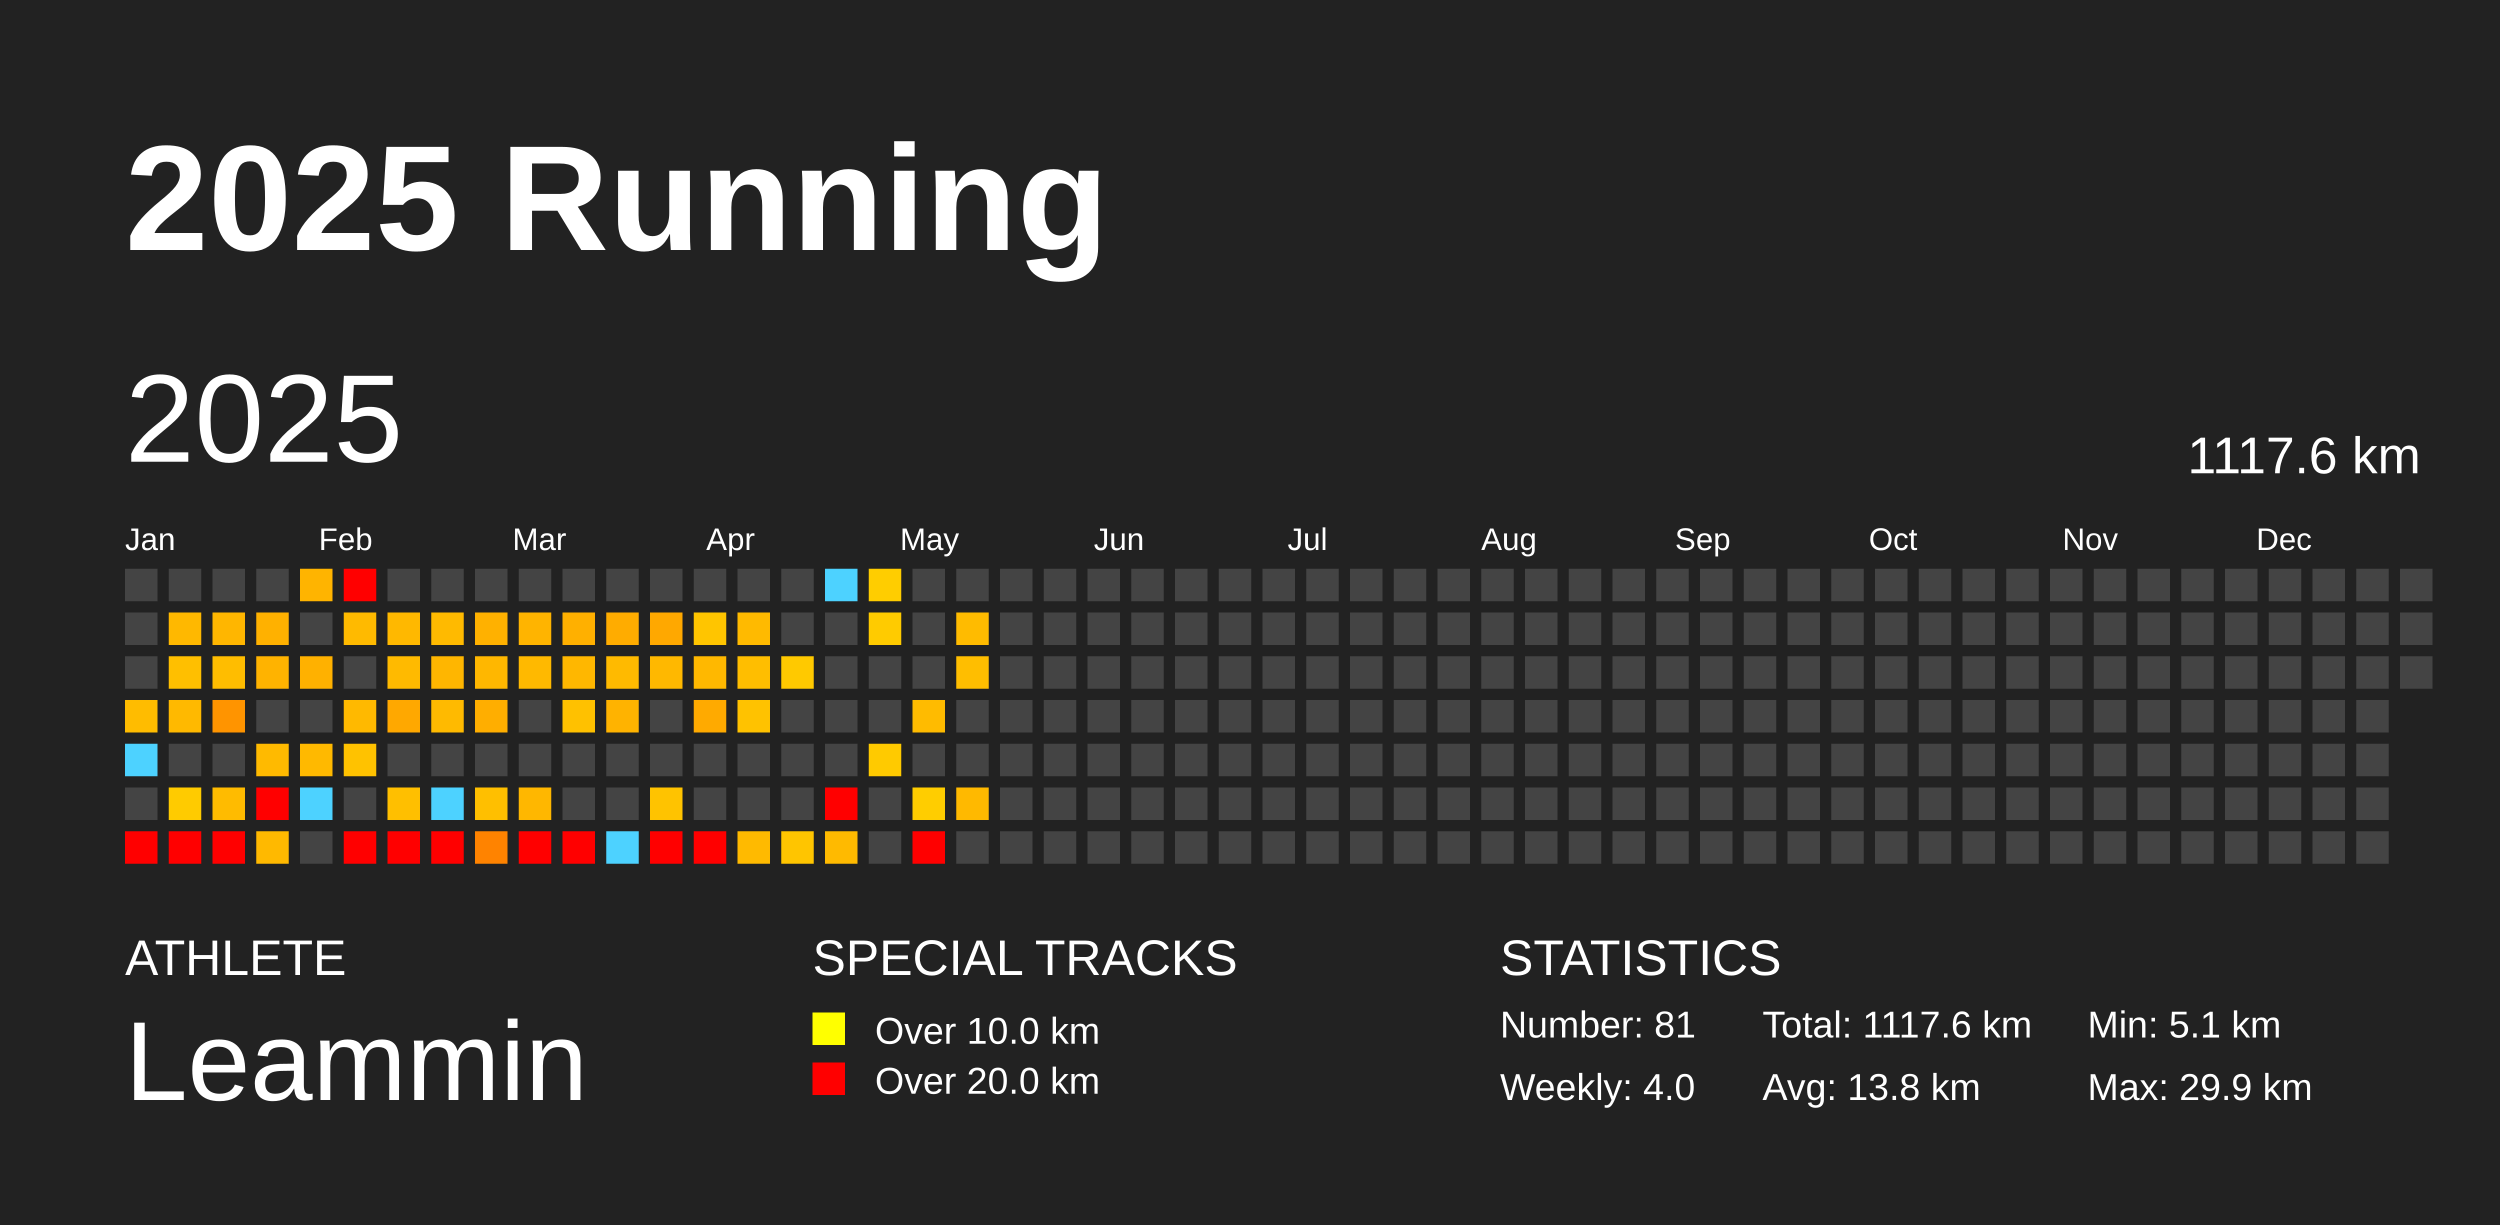
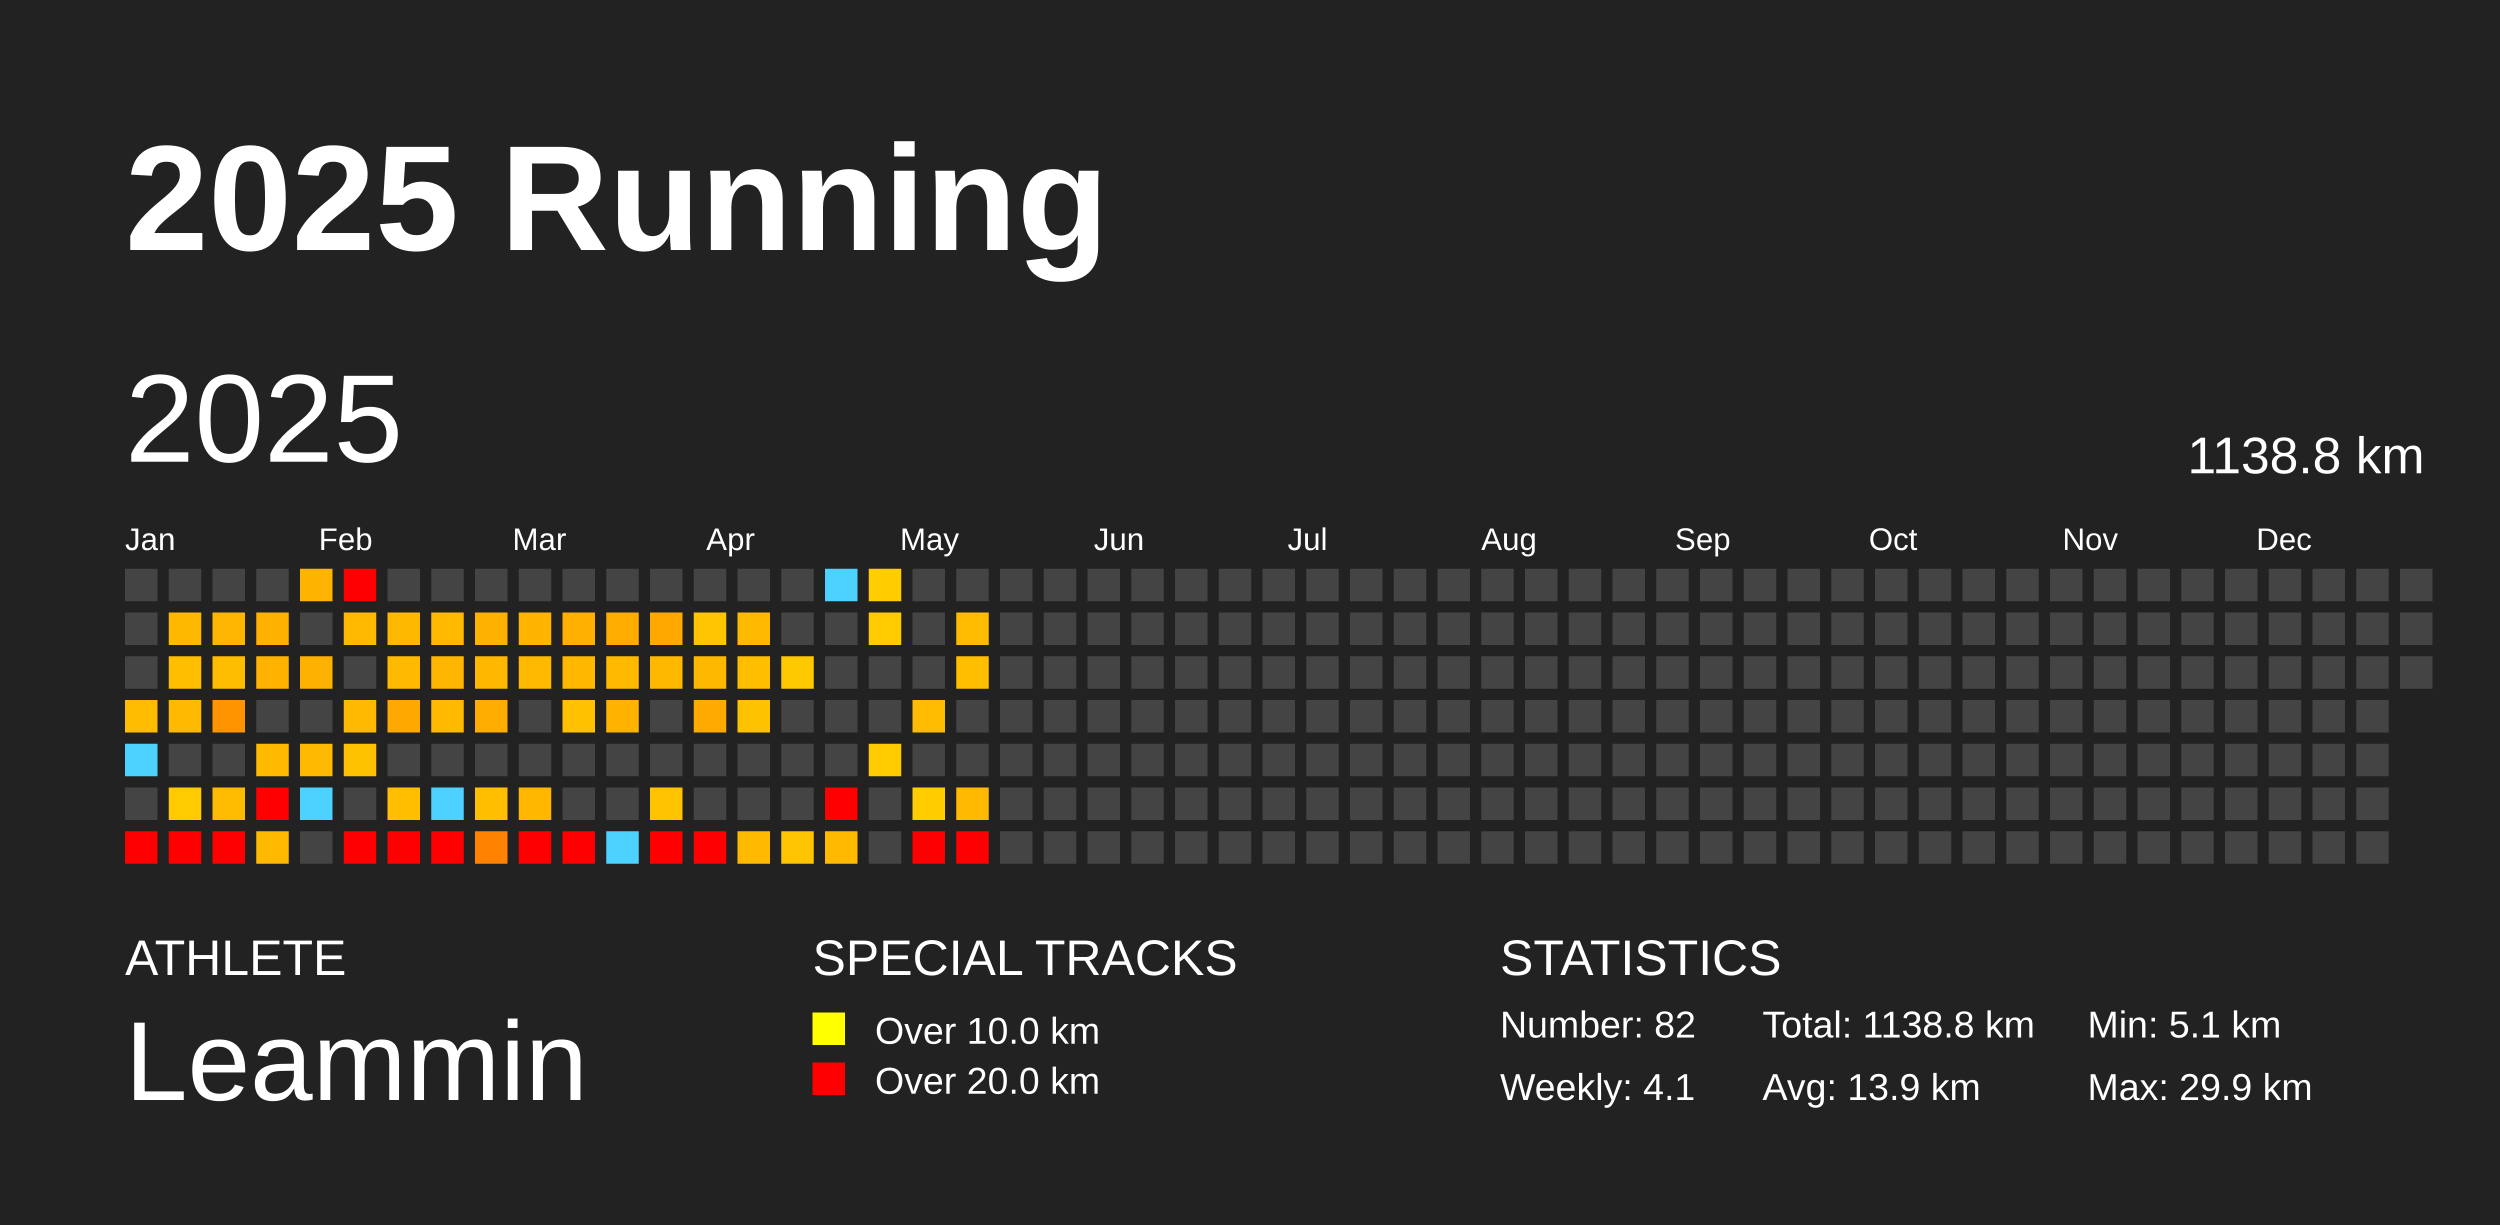
<svg xmlns="http://www.w3.org/2000/svg" baseProfile="full" height="98mm" version="1.1" viewBox="0,0,200,98" width="200mm">
  <defs />
  <rect fill="#222222" height="98" width="200" x="0" y="0" />
  <text fill="#FFFFFF" style="font-size:12px; font-family:Arial; font-weight:bold;" x="10" y="20">2025 Running</text>
  <text fill="#FFFFFF" style="font-size:4px; font-family:Arial" x="10" y="78">ATHLETE</text>
  <text fill="#FFFFFF" style="font-size:9px; font-family:Arial" x="10" y="88">Leammin</text>
  <text fill="#FFFFFF" style="font-size:4px; font-family:Arial" x="65" y="78">SPECIAL TRACKS</text>
  <rect fill="yellow" height="2.6" width="2.6" x="65" y="81" />
  <text fill="#FFFFFF" style="font-size:3px; font-family:Arial" x="70" y="83.5">Over 10.0 km</text>
  <rect fill="red" height="2.6" width="2.6" x="65" y="85" />
  <text fill="#FFFFFF" style="font-size:3px; font-family:Arial" x="70" y="87.5">Over 20.0 km</text>
  <text fill="#FFFFFF" style="font-size:4px; font-family:Arial" x="120" y="78">STATISTICS</text>
-   <text fill="#FFFFFF" style="font-size:3px; font-family:Arial" x="120" y="83">Number: 81</text>
-   <text fill="#FFFFFF" style="font-size:3px; font-family:Arial" x="120" y="88">Weekly: 4.0</text>
-   <text fill="#FFFFFF" style="font-size:3px; font-family:Arial" x="141" y="83">Total: 1117.6 km</text>
-   <text fill="#FFFFFF" style="font-size:3px; font-family:Arial" x="141" y="88">Avg: 13.8 km</text>
+   <text fill="#FFFFFF" style="font-size:3px; font-family:Arial" x="120" y="83">Number: 82</text>
+   <text fill="#FFFFFF" style="font-size:3px; font-family:Arial" x="120" y="88">Weekly: 4.1</text>
+   <text fill="#FFFFFF" style="font-size:3px; font-family:Arial" x="141" y="83">Total: 1138.8 km</text>
+   <text fill="#FFFFFF" style="font-size:3px; font-family:Arial" x="141" y="88">Avg: 13.9 km</text>
  <text fill="#FFFFFF" style="font-size:3px; font-family:Arial" x="167" y="83">Min: 5.1 km</text>
  <text fill="#FFFFFF" style="font-size:3px; font-family:Arial" x="167" y="88">Max: 29.9 km</text>
  <text dominant-baseline="hanging" fill="#FFFFFF" style="font-size:10.0px; font-family:Arial;" x="10" y="30">2025</text>
-   <text dominant-baseline="hanging" fill="#FFFFFF" style="font-size:4.125px; font-family:Arial;" x="175" y="35">1117.6 km</text>
+   <text dominant-baseline="hanging" fill="#FFFFFF" style="font-size:4.125px; font-family:Arial;" x="175" y="35">1138.8 km</text>
  <text fill="#FFFFFF" style="font-size:2.5px; font-family:Arial" x="10.0" y="44">Jan</text>
  <text fill="#FFFFFF" style="font-size:2.5px; font-family:Arial" x="25.5" y="44">Feb</text>
  <text fill="#FFFFFF" style="font-size:2.5px; font-family:Arial" x="41.0" y="44">Mar</text>
  <text fill="#FFFFFF" style="font-size:2.5px; font-family:Arial" x="56.5" y="44">Apr</text>
  <text fill="#FFFFFF" style="font-size:2.5px; font-family:Arial" x="72.0" y="44">May</text>
  <text fill="#FFFFFF" style="font-size:2.5px; font-family:Arial" x="87.5" y="44">Jun</text>
  <text fill="#FFFFFF" style="font-size:2.5px; font-family:Arial" x="103.0" y="44">Jul</text>
  <text fill="#FFFFFF" style="font-size:2.5px; font-family:Arial" x="118.5" y="44">Aug</text>
  <text fill="#FFFFFF" style="font-size:2.5px; font-family:Arial" x="134.0" y="44">Sep</text>
  <text fill="#FFFFFF" style="font-size:2.5px; font-family:Arial" x="149.5" y="44">Oct</text>
  <text fill="#FFFFFF" style="font-size:2.5px; font-family:Arial" x="165.0" y="44">Nov</text>
  <text fill="#FFFFFF" style="font-size:2.5px; font-family:Arial" x="180.5" y="44">Dec</text>
  <rect fill="#444444" height="2.6" width="2.6" x="10.0" y="45.5" />
  <rect fill="#444444" height="2.6" width="2.6" x="10.0" y="49.0" />
  <rect fill="#444444" height="2.6" width="2.6" x="10.0" y="52.5" />
  <rect fill="#ffbc00" height="2.6" width="2.6" x="10.0" y="56.0" />
  <rect fill="#4dd2ff" height="2.6" width="2.6" x="10.0" y="59.5" />
  <rect fill="#444444" height="2.6" width="2.6" x="10.0" y="63.0" />
  <rect fill="red" height="2.6" width="2.6" x="10.0" y="66.5" />
  <rect fill="#444444" height="2.6" width="2.6" x="13.5" y="45.5" />
  <rect fill="#ffb800" height="2.6" width="2.6" x="13.5" y="49.0" />
  <rect fill="#ffbf00" height="2.6" width="2.6" x="13.5" y="52.5" />
  <rect fill="#ffb900" height="2.6" width="2.6" x="13.5" y="56.0" />
  <rect fill="#444444" height="2.6" width="2.6" x="13.5" y="59.5" />
  <rect fill="#ffcb00" height="2.6" width="2.6" x="13.5" y="63.0" />
  <rect fill="red" height="2.6" width="2.6" x="13.5" y="66.5" />
  <rect fill="#444444" height="2.6" width="2.6" x="17.0" y="45.5" />
  <rect fill="#ffb600" height="2.6" width="2.6" x="17.0" y="49.0" />
  <rect fill="#ffbd00" height="2.6" width="2.6" x="17.0" y="52.5" />
  <rect fill="#ff9400" height="2.6" width="2.6" x="17.0" y="56.0" />
  <rect fill="#444444" height="2.6" width="2.6" x="17.0" y="59.5" />
  <rect fill="#ffbb00" height="2.6" width="2.6" x="17.0" y="63.0" />
  <rect fill="red" height="2.6" width="2.6" x="17.0" y="66.5" />
  <rect fill="#444444" height="2.6" width="2.6" x="20.5" y="45.5" />
  <rect fill="#ffb100" height="2.6" width="2.6" x="20.5" y="49.0" />
  <rect fill="#ffb300" height="2.6" width="2.6" x="20.5" y="52.5" />
  <rect fill="#444444" height="2.6" width="2.6" x="20.5" y="56.0" />
  <rect fill="#ffba00" height="2.6" width="2.6" x="20.5" y="59.5" />
  <rect fill="red" height="2.6" width="2.6" x="20.5" y="63.0" />
  <rect fill="#ffb900" height="2.6" width="2.6" x="20.5" y="66.5" />
  <rect fill="#ffb400" height="2.6" width="2.6" x="24.0" y="45.5" />
  <rect fill="#444444" height="2.6" width="2.6" x="24.0" y="49.0" />
  <rect fill="#ffb100" height="2.6" width="2.6" x="24.0" y="52.5" />
  <rect fill="#444444" height="2.6" width="2.6" x="24.0" y="56.0" />
  <rect fill="#ffb900" height="2.6" width="2.6" x="24.0" y="59.5" />
  <rect fill="#4dd2ff" height="2.6" width="2.6" x="24.0" y="63.0" />
  <rect fill="#444444" height="2.6" width="2.6" x="24.0" y="66.5" />
  <rect fill="red" height="2.6" width="2.6" x="27.5" y="45.5" />
  <rect fill="#ffba00" height="2.6" width="2.6" x="27.5" y="49.0" />
  <rect fill="#444444" height="2.6" width="2.6" x="27.5" y="52.5" />
  <rect fill="#ffb900" height="2.6" width="2.6" x="27.5" y="56.0" />
  <rect fill="#ffc200" height="2.6" width="2.6" x="27.5" y="59.5" />
  <rect fill="#444444" height="2.6" width="2.6" x="27.5" y="63.0" />
  <rect fill="red" height="2.6" width="2.6" x="27.5" y="66.5" />
  <rect fill="#444444" height="2.6" width="2.6" x="31.0" y="45.5" />
  <rect fill="#ffb800" height="2.6" width="2.6" x="31.0" y="49.0" />
  <rect fill="#ffba00" height="2.6" width="2.6" x="31.0" y="52.5" />
  <rect fill="#ffa800" height="2.6" width="2.6" x="31.0" y="56.0" />
  <rect fill="#444444" height="2.6" width="2.6" x="31.0" y="59.5" />
  <rect fill="#ffbf00" height="2.6" width="2.6" x="31.0" y="63.0" />
  <rect fill="red" height="2.6" width="2.6" x="31.0" y="66.5" />
  <rect fill="#444444" height="2.6" width="2.6" x="34.5" y="45.5" />
  <rect fill="#ffba00" height="2.6" width="2.6" x="34.5" y="49.0" />
  <rect fill="#ffb600" height="2.6" width="2.6" x="34.5" y="52.5" />
  <rect fill="#ffba00" height="2.6" width="2.6" x="34.5" y="56.0" />
  <rect fill="#444444" height="2.6" width="2.6" x="34.5" y="59.5" />
  <rect fill="#4dd2ff" height="2.6" width="2.6" x="34.5" y="63.0" />
  <rect fill="red" height="2.6" width="2.6" x="34.5" y="66.5" />
  <rect fill="#444444" height="2.6" width="2.6" x="38.0" y="45.5" />
  <rect fill="#ffb100" height="2.6" width="2.6" x="38.0" y="49.0" />
  <rect fill="#ffb700" height="2.6" width="2.6" x="38.0" y="52.5" />
  <rect fill="#ffae00" height="2.6" width="2.6" x="38.0" y="56.0" />
  <rect fill="#444444" height="2.6" width="2.6" x="38.0" y="59.5" />
  <rect fill="#ffbf00" height="2.6" width="2.6" x="38.0" y="63.0" />
  <rect fill="#ff8300" height="2.6" width="2.6" x="38.0" y="66.5" />
  <rect fill="#444444" height="2.6" width="2.6" x="41.5" y="45.5" />
  <rect fill="#ffb400" height="2.6" width="2.6" x="41.5" y="49.0" />
  <rect fill="#ffb900" height="2.6" width="2.6" x="41.5" y="52.5" />
  <rect fill="#444444" height="2.6" width="2.6" x="41.5" y="56.0" />
  <rect fill="#444444" height="2.6" width="2.6" x="41.5" y="59.5" />
  <rect fill="#ffb700" height="2.6" width="2.6" x="41.5" y="63.0" />
  <rect fill="red" height="2.6" width="2.6" x="41.5" y="66.5" />
  <rect fill="#444444" height="2.6" width="2.6" x="45.0" y="45.5" />
  <rect fill="#ffb000" height="2.6" width="2.6" x="45.0" y="49.0" />
  <rect fill="#ffb700" height="2.6" width="2.6" x="45.0" y="52.5" />
  <rect fill="#ffc100" height="2.6" width="2.6" x="45.0" y="56.0" />
  <rect fill="#444444" height="2.6" width="2.6" x="45.0" y="59.5" />
  <rect fill="#444444" height="2.6" width="2.6" x="45.0" y="63.0" />
  <rect fill="red" height="2.6" width="2.6" x="45.0" y="66.5" />
  <rect fill="#444444" height="2.6" width="2.6" x="48.5" y="45.5" />
  <rect fill="#ffac00" height="2.6" width="2.6" x="48.5" y="49.0" />
  <rect fill="#ffba00" height="2.6" width="2.6" x="48.5" y="52.5" />
  <rect fill="#ffb300" height="2.6" width="2.6" x="48.5" y="56.0" />
  <rect fill="#444444" height="2.6" width="2.6" x="48.5" y="59.5" />
  <rect fill="#444444" height="2.6" width="2.6" x="48.5" y="63.0" />
  <rect fill="#4dd2ff" height="2.6" width="2.6" x="48.5" y="66.5" />
  <rect fill="#444444" height="2.6" width="2.6" x="52.0" y="45.5" />
  <rect fill="#ffa800" height="2.6" width="2.6" x="52.0" y="49.0" />
  <rect fill="#ffb800" height="2.6" width="2.6" x="52.0" y="52.5" />
  <rect fill="#444444" height="2.6" width="2.6" x="52.0" y="56.0" />
  <rect fill="#444444" height="2.6" width="2.6" x="52.0" y="59.5" />
  <rect fill="#ffc300" height="2.6" width="2.6" x="52.0" y="63.0" />
  <rect fill="red" height="2.6" width="2.6" x="52.0" y="66.5" />
  <rect fill="#444444" height="2.6" width="2.6" x="55.5" y="45.5" />
  <rect fill="#ffc500" height="2.6" width="2.6" x="55.5" y="49.0" />
  <rect fill="#ffb800" height="2.6" width="2.6" x="55.5" y="52.5" />
  <rect fill="#ffaa00" height="2.6" width="2.6" x="55.5" y="56.0" />
  <rect fill="#444444" height="2.6" width="2.6" x="55.5" y="59.5" />
  <rect fill="#444444" height="2.6" width="2.6" x="55.5" y="63.0" />
  <rect fill="red" height="2.6" width="2.6" x="55.5" y="66.5" />
  <rect fill="#444444" height="2.6" width="2.6" x="59.0" y="45.5" />
  <rect fill="#ffba00" height="2.6" width="2.6" x="59.0" y="49.0" />
  <rect fill="#ffbe00" height="2.6" width="2.6" x="59.0" y="52.5" />
  <rect fill="#ffc200" height="2.6" width="2.6" x="59.0" y="56.0" />
  <rect fill="#444444" height="2.6" width="2.6" x="59.0" y="59.5" />
  <rect fill="#444444" height="2.6" width="2.6" x="59.0" y="63.0" />
  <rect fill="#ffba00" height="2.6" width="2.6" x="59.0" y="66.5" />
  <rect fill="#444444" height="2.6" width="2.6" x="62.5" y="45.5" />
  <rect fill="#444444" height="2.6" width="2.6" x="62.5" y="49.0" />
  <rect fill="#ffc900" height="2.6" width="2.6" x="62.5" y="52.5" />
  <rect fill="#444444" height="2.6" width="2.6" x="62.5" y="56.0" />
  <rect fill="#444444" height="2.6" width="2.6" x="62.5" y="59.5" />
  <rect fill="#444444" height="2.6" width="2.6" x="62.5" y="63.0" />
  <rect fill="#ffc500" height="2.6" width="2.6" x="62.5" y="66.5" />
  <rect fill="#4dd2ff" height="2.6" width="2.6" x="66.0" y="45.5" />
  <rect fill="#444444" height="2.6" width="2.6" x="66.0" y="49.0" />
  <rect fill="#444444" height="2.6" width="2.6" x="66.0" y="52.5" />
  <rect fill="#444444" height="2.6" width="2.6" x="66.0" y="56.0" />
  <rect fill="#444444" height="2.6" width="2.6" x="66.0" y="59.5" />
  <rect fill="red" height="2.6" width="2.6" x="66.0" y="63.0" />
  <rect fill="#ffba00" height="2.6" width="2.6" x="66.0" y="66.5" />
  <rect fill="#ffcd00" height="2.6" width="2.6" x="69.5" y="45.5" />
  <rect fill="#ffcb00" height="2.6" width="2.6" x="69.5" y="49.0" />
  <rect fill="#444444" height="2.6" width="2.6" x="69.5" y="52.5" />
  <rect fill="#444444" height="2.6" width="2.6" x="69.5" y="56.0" />
  <rect fill="#ffca00" height="2.6" width="2.6" x="69.5" y="59.5" />
  <rect fill="#444444" height="2.6" width="2.6" x="69.5" y="63.0" />
  <rect fill="#444444" height="2.6" width="2.6" x="69.5" y="66.5" />
  <rect fill="#444444" height="2.6" width="2.6" x="73.0" y="45.5" />
  <rect fill="#444444" height="2.6" width="2.6" x="73.0" y="49.0" />
  <rect fill="#444444" height="2.6" width="2.6" x="73.0" y="52.5" />
  <rect fill="#ffbb00" height="2.6" width="2.6" x="73.0" y="56.0" />
  <rect fill="#444444" height="2.6" width="2.6" x="73.0" y="59.5" />
  <rect fill="#ffcd00" height="2.6" width="2.6" x="73.0" y="63.0" />
  <rect fill="red" height="2.6" width="2.6" x="73.0" y="66.5" />
  <rect fill="#444444" height="2.6" width="2.6" x="76.5" y="45.5" />
  <rect fill="#ffbb00" height="2.6" width="2.6" x="76.5" y="49.0" />
  <rect fill="#ffbe00" height="2.6" width="2.6" x="76.5" y="52.5" />
  <rect fill="#444444" height="2.6" width="2.6" x="76.5" y="56.0" />
  <rect fill="#444444" height="2.6" width="2.6" x="76.5" y="59.5" />
  <rect fill="#ffb900" height="2.6" width="2.6" x="76.5" y="63.0" />
-   <rect fill="#444444" height="2.6" width="2.6" x="76.5" y="66.5" />
+   <rect fill="red" height="2.6" width="2.6" x="76.5" y="66.5" />
  <rect fill="#444444" height="2.6" width="2.6" x="80.0" y="45.5" />
  <rect fill="#444444" height="2.6" width="2.6" x="80.0" y="49.0" />
  <rect fill="#444444" height="2.6" width="2.6" x="80.0" y="52.5" />
  <rect fill="#444444" height="2.6" width="2.6" x="80.0" y="56.0" />
  <rect fill="#444444" height="2.6" width="2.6" x="80.0" y="59.5" />
  <rect fill="#444444" height="2.6" width="2.6" x="80.0" y="63.0" />
  <rect fill="#444444" height="2.6" width="2.6" x="80.0" y="66.5" />
  <rect fill="#444444" height="2.6" width="2.6" x="83.5" y="45.5" />
  <rect fill="#444444" height="2.6" width="2.6" x="83.5" y="49.0" />
  <rect fill="#444444" height="2.6" width="2.6" x="83.5" y="52.5" />
  <rect fill="#444444" height="2.6" width="2.6" x="83.5" y="56.0" />
  <rect fill="#444444" height="2.6" width="2.6" x="83.5" y="59.5" />
  <rect fill="#444444" height="2.6" width="2.6" x="83.5" y="63.0" />
  <rect fill="#444444" height="2.6" width="2.6" x="83.5" y="66.5" />
  <rect fill="#444444" height="2.6" width="2.6" x="87.0" y="45.5" />
  <rect fill="#444444" height="2.6" width="2.6" x="87.0" y="49.0" />
  <rect fill="#444444" height="2.6" width="2.6" x="87.0" y="52.5" />
  <rect fill="#444444" height="2.6" width="2.6" x="87.0" y="56.0" />
  <rect fill="#444444" height="2.6" width="2.6" x="87.0" y="59.5" />
  <rect fill="#444444" height="2.6" width="2.6" x="87.0" y="63.0" />
  <rect fill="#444444" height="2.6" width="2.6" x="87.0" y="66.5" />
  <rect fill="#444444" height="2.6" width="2.6" x="90.5" y="45.5" />
  <rect fill="#444444" height="2.6" width="2.6" x="90.5" y="49.0" />
  <rect fill="#444444" height="2.6" width="2.6" x="90.5" y="52.5" />
  <rect fill="#444444" height="2.6" width="2.6" x="90.5" y="56.0" />
  <rect fill="#444444" height="2.6" width="2.6" x="90.5" y="59.5" />
  <rect fill="#444444" height="2.6" width="2.6" x="90.5" y="63.0" />
  <rect fill="#444444" height="2.6" width="2.6" x="90.5" y="66.5" />
  <rect fill="#444444" height="2.6" width="2.6" x="94.0" y="45.5" />
  <rect fill="#444444" height="2.6" width="2.6" x="94.0" y="49.0" />
  <rect fill="#444444" height="2.6" width="2.6" x="94.0" y="52.5" />
  <rect fill="#444444" height="2.6" width="2.6" x="94.0" y="56.0" />
  <rect fill="#444444" height="2.6" width="2.6" x="94.0" y="59.5" />
  <rect fill="#444444" height="2.6" width="2.6" x="94.0" y="63.0" />
  <rect fill="#444444" height="2.6" width="2.6" x="94.0" y="66.5" />
  <rect fill="#444444" height="2.6" width="2.6" x="97.5" y="45.5" />
  <rect fill="#444444" height="2.6" width="2.6" x="97.5" y="49.0" />
  <rect fill="#444444" height="2.6" width="2.6" x="97.5" y="52.5" />
  <rect fill="#444444" height="2.6" width="2.6" x="97.5" y="56.0" />
  <rect fill="#444444" height="2.6" width="2.6" x="97.5" y="59.5" />
  <rect fill="#444444" height="2.6" width="2.6" x="97.5" y="63.0" />
  <rect fill="#444444" height="2.6" width="2.6" x="97.5" y="66.5" />
  <rect fill="#444444" height="2.6" width="2.6" x="101.0" y="45.5" />
  <rect fill="#444444" height="2.6" width="2.6" x="101.0" y="49.0" />
  <rect fill="#444444" height="2.6" width="2.6" x="101.0" y="52.5" />
  <rect fill="#444444" height="2.6" width="2.6" x="101.0" y="56.0" />
  <rect fill="#444444" height="2.6" width="2.6" x="101.0" y="59.5" />
  <rect fill="#444444" height="2.6" width="2.6" x="101.0" y="63.0" />
  <rect fill="#444444" height="2.6" width="2.6" x="101.0" y="66.5" />
  <rect fill="#444444" height="2.6" width="2.6" x="104.5" y="45.5" />
  <rect fill="#444444" height="2.6" width="2.6" x="104.5" y="49.0" />
  <rect fill="#444444" height="2.6" width="2.6" x="104.5" y="52.5" />
  <rect fill="#444444" height="2.6" width="2.6" x="104.5" y="56.0" />
  <rect fill="#444444" height="2.6" width="2.6" x="104.5" y="59.5" />
  <rect fill="#444444" height="2.6" width="2.6" x="104.5" y="63.0" />
  <rect fill="#444444" height="2.6" width="2.6" x="104.5" y="66.5" />
  <rect fill="#444444" height="2.6" width="2.6" x="108.0" y="45.5" />
  <rect fill="#444444" height="2.6" width="2.6" x="108.0" y="49.0" />
  <rect fill="#444444" height="2.6" width="2.6" x="108.0" y="52.5" />
  <rect fill="#444444" height="2.6" width="2.6" x="108.0" y="56.0" />
  <rect fill="#444444" height="2.6" width="2.6" x="108.0" y="59.5" />
  <rect fill="#444444" height="2.6" width="2.6" x="108.0" y="63.0" />
  <rect fill="#444444" height="2.6" width="2.6" x="108.0" y="66.5" />
  <rect fill="#444444" height="2.6" width="2.6" x="111.5" y="45.5" />
  <rect fill="#444444" height="2.6" width="2.6" x="111.5" y="49.0" />
  <rect fill="#444444" height="2.6" width="2.6" x="111.5" y="52.5" />
  <rect fill="#444444" height="2.6" width="2.6" x="111.5" y="56.0" />
  <rect fill="#444444" height="2.6" width="2.6" x="111.5" y="59.5" />
  <rect fill="#444444" height="2.6" width="2.6" x="111.5" y="63.0" />
  <rect fill="#444444" height="2.6" width="2.6" x="111.5" y="66.5" />
  <rect fill="#444444" height="2.6" width="2.6" x="115.0" y="45.5" />
  <rect fill="#444444" height="2.6" width="2.6" x="115.0" y="49.0" />
  <rect fill="#444444" height="2.6" width="2.6" x="115.0" y="52.5" />
  <rect fill="#444444" height="2.6" width="2.6" x="115.0" y="56.0" />
  <rect fill="#444444" height="2.6" width="2.6" x="115.0" y="59.5" />
  <rect fill="#444444" height="2.6" width="2.6" x="115.0" y="63.0" />
  <rect fill="#444444" height="2.6" width="2.6" x="115.0" y="66.5" />
  <rect fill="#444444" height="2.6" width="2.6" x="118.5" y="45.5" />
  <rect fill="#444444" height="2.6" width="2.6" x="118.5" y="49.0" />
  <rect fill="#444444" height="2.6" width="2.6" x="118.5" y="52.5" />
  <rect fill="#444444" height="2.6" width="2.6" x="118.5" y="56.0" />
  <rect fill="#444444" height="2.6" width="2.6" x="118.5" y="59.5" />
  <rect fill="#444444" height="2.6" width="2.6" x="118.5" y="63.0" />
  <rect fill="#444444" height="2.6" width="2.6" x="118.5" y="66.5" />
  <rect fill="#444444" height="2.6" width="2.6" x="122.0" y="45.5" />
  <rect fill="#444444" height="2.6" width="2.6" x="122.0" y="49.0" />
  <rect fill="#444444" height="2.6" width="2.6" x="122.0" y="52.5" />
  <rect fill="#444444" height="2.6" width="2.6" x="122.0" y="56.0" />
  <rect fill="#444444" height="2.6" width="2.6" x="122.0" y="59.5" />
  <rect fill="#444444" height="2.6" width="2.6" x="122.0" y="63.0" />
  <rect fill="#444444" height="2.6" width="2.6" x="122.0" y="66.5" />
  <rect fill="#444444" height="2.6" width="2.6" x="125.5" y="45.5" />
  <rect fill="#444444" height="2.6" width="2.6" x="125.5" y="49.0" />
  <rect fill="#444444" height="2.6" width="2.6" x="125.5" y="52.5" />
  <rect fill="#444444" height="2.6" width="2.6" x="125.5" y="56.0" />
  <rect fill="#444444" height="2.6" width="2.6" x="125.5" y="59.5" />
  <rect fill="#444444" height="2.6" width="2.6" x="125.5" y="63.0" />
  <rect fill="#444444" height="2.6" width="2.6" x="125.5" y="66.5" />
  <rect fill="#444444" height="2.6" width="2.6" x="129.0" y="45.5" />
  <rect fill="#444444" height="2.6" width="2.6" x="129.0" y="49.0" />
  <rect fill="#444444" height="2.6" width="2.6" x="129.0" y="52.5" />
  <rect fill="#444444" height="2.6" width="2.6" x="129.0" y="56.0" />
  <rect fill="#444444" height="2.6" width="2.6" x="129.0" y="59.5" />
  <rect fill="#444444" height="2.6" width="2.6" x="129.0" y="63.0" />
  <rect fill="#444444" height="2.6" width="2.6" x="129.0" y="66.5" />
  <rect fill="#444444" height="2.6" width="2.6" x="132.5" y="45.5" />
  <rect fill="#444444" height="2.6" width="2.6" x="132.5" y="49.0" />
  <rect fill="#444444" height="2.6" width="2.6" x="132.5" y="52.5" />
  <rect fill="#444444" height="2.6" width="2.6" x="132.5" y="56.0" />
  <rect fill="#444444" height="2.6" width="2.6" x="132.5" y="59.5" />
  <rect fill="#444444" height="2.6" width="2.6" x="132.5" y="63.0" />
  <rect fill="#444444" height="2.6" width="2.6" x="132.5" y="66.5" />
  <rect fill="#444444" height="2.6" width="2.6" x="136.0" y="45.5" />
  <rect fill="#444444" height="2.6" width="2.6" x="136.0" y="49.0" />
  <rect fill="#444444" height="2.6" width="2.6" x="136.0" y="52.5" />
  <rect fill="#444444" height="2.6" width="2.6" x="136.0" y="56.0" />
  <rect fill="#444444" height="2.6" width="2.6" x="136.0" y="59.5" />
  <rect fill="#444444" height="2.6" width="2.6" x="136.0" y="63.0" />
  <rect fill="#444444" height="2.6" width="2.6" x="136.0" y="66.5" />
  <rect fill="#444444" height="2.6" width="2.6" x="139.5" y="45.5" />
  <rect fill="#444444" height="2.6" width="2.6" x="139.5" y="49.0" />
  <rect fill="#444444" height="2.6" width="2.6" x="139.5" y="52.5" />
  <rect fill="#444444" height="2.6" width="2.6" x="139.5" y="56.0" />
  <rect fill="#444444" height="2.6" width="2.6" x="139.5" y="59.5" />
  <rect fill="#444444" height="2.6" width="2.6" x="139.5" y="63.0" />
  <rect fill="#444444" height="2.6" width="2.6" x="139.5" y="66.5" />
  <rect fill="#444444" height="2.6" width="2.6" x="143.0" y="45.5" />
  <rect fill="#444444" height="2.6" width="2.6" x="143.0" y="49.0" />
  <rect fill="#444444" height="2.6" width="2.6" x="143.0" y="52.5" />
  <rect fill="#444444" height="2.6" width="2.6" x="143.0" y="56.0" />
  <rect fill="#444444" height="2.6" width="2.6" x="143.0" y="59.5" />
  <rect fill="#444444" height="2.6" width="2.6" x="143.0" y="63.0" />
  <rect fill="#444444" height="2.6" width="2.6" x="143.0" y="66.5" />
  <rect fill="#444444" height="2.6" width="2.6" x="146.5" y="45.5" />
  <rect fill="#444444" height="2.6" width="2.6" x="146.5" y="49.0" />
  <rect fill="#444444" height="2.6" width="2.6" x="146.5" y="52.5" />
  <rect fill="#444444" height="2.6" width="2.6" x="146.5" y="56.0" />
  <rect fill="#444444" height="2.6" width="2.6" x="146.5" y="59.5" />
  <rect fill="#444444" height="2.6" width="2.6" x="146.5" y="63.0" />
  <rect fill="#444444" height="2.6" width="2.6" x="146.5" y="66.5" />
  <rect fill="#444444" height="2.6" width="2.6" x="150.0" y="45.5" />
  <rect fill="#444444" height="2.6" width="2.6" x="150.0" y="49.0" />
  <rect fill="#444444" height="2.6" width="2.6" x="150.0" y="52.5" />
  <rect fill="#444444" height="2.6" width="2.6" x="150.0" y="56.0" />
  <rect fill="#444444" height="2.6" width="2.6" x="150.0" y="59.5" />
  <rect fill="#444444" height="2.6" width="2.6" x="150.0" y="63.0" />
  <rect fill="#444444" height="2.6" width="2.6" x="150.0" y="66.5" />
  <rect fill="#444444" height="2.6" width="2.6" x="153.5" y="45.5" />
  <rect fill="#444444" height="2.6" width="2.6" x="153.5" y="49.0" />
  <rect fill="#444444" height="2.6" width="2.6" x="153.5" y="52.5" />
  <rect fill="#444444" height="2.6" width="2.6" x="153.5" y="56.0" />
  <rect fill="#444444" height="2.6" width="2.6" x="153.5" y="59.5" />
  <rect fill="#444444" height="2.6" width="2.6" x="153.5" y="63.0" />
  <rect fill="#444444" height="2.6" width="2.6" x="153.5" y="66.5" />
  <rect fill="#444444" height="2.6" width="2.6" x="157.0" y="45.5" />
  <rect fill="#444444" height="2.6" width="2.6" x="157.0" y="49.0" />
  <rect fill="#444444" height="2.6" width="2.6" x="157.0" y="52.5" />
  <rect fill="#444444" height="2.6" width="2.6" x="157.0" y="56.0" />
  <rect fill="#444444" height="2.6" width="2.6" x="157.0" y="59.5" />
  <rect fill="#444444" height="2.6" width="2.6" x="157.0" y="63.0" />
  <rect fill="#444444" height="2.6" width="2.6" x="157.0" y="66.5" />
  <rect fill="#444444" height="2.6" width="2.6" x="160.5" y="45.5" />
  <rect fill="#444444" height="2.6" width="2.6" x="160.5" y="49.0" />
  <rect fill="#444444" height="2.6" width="2.6" x="160.5" y="52.5" />
  <rect fill="#444444" height="2.6" width="2.6" x="160.5" y="56.0" />
  <rect fill="#444444" height="2.6" width="2.6" x="160.5" y="59.5" />
  <rect fill="#444444" height="2.6" width="2.6" x="160.5" y="63.0" />
  <rect fill="#444444" height="2.6" width="2.6" x="160.5" y="66.5" />
  <rect fill="#444444" height="2.6" width="2.6" x="164.0" y="45.5" />
  <rect fill="#444444" height="2.6" width="2.6" x="164.0" y="49.0" />
  <rect fill="#444444" height="2.6" width="2.6" x="164.0" y="52.5" />
  <rect fill="#444444" height="2.6" width="2.6" x="164.0" y="56.0" />
  <rect fill="#444444" height="2.6" width="2.6" x="164.0" y="59.5" />
  <rect fill="#444444" height="2.6" width="2.6" x="164.0" y="63.0" />
  <rect fill="#444444" height="2.6" width="2.6" x="164.0" y="66.5" />
  <rect fill="#444444" height="2.6" width="2.6" x="167.5" y="45.5" />
  <rect fill="#444444" height="2.6" width="2.6" x="167.5" y="49.0" />
  <rect fill="#444444" height="2.6" width="2.6" x="167.5" y="52.5" />
  <rect fill="#444444" height="2.6" width="2.6" x="167.5" y="56.0" />
  <rect fill="#444444" height="2.6" width="2.6" x="167.5" y="59.5" />
  <rect fill="#444444" height="2.6" width="2.6" x="167.5" y="63.0" />
  <rect fill="#444444" height="2.6" width="2.6" x="167.5" y="66.5" />
  <rect fill="#444444" height="2.6" width="2.6" x="171.0" y="45.5" />
  <rect fill="#444444" height="2.6" width="2.6" x="171.0" y="49.0" />
  <rect fill="#444444" height="2.6" width="2.6" x="171.0" y="52.5" />
  <rect fill="#444444" height="2.6" width="2.6" x="171.0" y="56.0" />
  <rect fill="#444444" height="2.6" width="2.6" x="171.0" y="59.5" />
  <rect fill="#444444" height="2.6" width="2.6" x="171.0" y="63.0" />
  <rect fill="#444444" height="2.6" width="2.6" x="171.0" y="66.5" />
  <rect fill="#444444" height="2.6" width="2.6" x="174.5" y="45.5" />
  <rect fill="#444444" height="2.6" width="2.6" x="174.5" y="49.0" />
  <rect fill="#444444" height="2.6" width="2.6" x="174.5" y="52.5" />
  <rect fill="#444444" height="2.6" width="2.6" x="174.5" y="56.0" />
  <rect fill="#444444" height="2.6" width="2.6" x="174.5" y="59.5" />
  <rect fill="#444444" height="2.6" width="2.6" x="174.5" y="63.0" />
  <rect fill="#444444" height="2.6" width="2.6" x="174.5" y="66.5" />
  <rect fill="#444444" height="2.6" width="2.6" x="178.0" y="45.5" />
  <rect fill="#444444" height="2.6" width="2.6" x="178.0" y="49.0" />
  <rect fill="#444444" height="2.6" width="2.6" x="178.0" y="52.5" />
  <rect fill="#444444" height="2.6" width="2.6" x="178.0" y="56.0" />
  <rect fill="#444444" height="2.6" width="2.6" x="178.0" y="59.5" />
  <rect fill="#444444" height="2.6" width="2.6" x="178.0" y="63.0" />
  <rect fill="#444444" height="2.6" width="2.6" x="178.0" y="66.5" />
  <rect fill="#444444" height="2.6" width="2.6" x="181.5" y="45.5" />
  <rect fill="#444444" height="2.6" width="2.6" x="181.5" y="49.0" />
  <rect fill="#444444" height="2.6" width="2.6" x="181.5" y="52.5" />
  <rect fill="#444444" height="2.6" width="2.6" x="181.5" y="56.0" />
  <rect fill="#444444" height="2.6" width="2.6" x="181.5" y="59.5" />
  <rect fill="#444444" height="2.6" width="2.6" x="181.5" y="63.0" />
  <rect fill="#444444" height="2.6" width="2.6" x="181.5" y="66.5" />
  <rect fill="#444444" height="2.6" width="2.6" x="185.0" y="45.5" />
  <rect fill="#444444" height="2.6" width="2.6" x="185.0" y="49.0" />
  <rect fill="#444444" height="2.6" width="2.6" x="185.0" y="52.5" />
  <rect fill="#444444" height="2.6" width="2.6" x="185.0" y="56.0" />
  <rect fill="#444444" height="2.6" width="2.6" x="185.0" y="59.5" />
  <rect fill="#444444" height="2.6" width="2.6" x="185.0" y="63.0" />
  <rect fill="#444444" height="2.6" width="2.6" x="185.0" y="66.5" />
  <rect fill="#444444" height="2.6" width="2.6" x="188.5" y="45.5" />
  <rect fill="#444444" height="2.6" width="2.6" x="188.5" y="49.0" />
  <rect fill="#444444" height="2.6" width="2.6" x="188.5" y="52.5" />
  <rect fill="#444444" height="2.6" width="2.6" x="188.5" y="56.0" />
  <rect fill="#444444" height="2.6" width="2.6" x="188.5" y="59.5" />
  <rect fill="#444444" height="2.6" width="2.6" x="188.5" y="63.0" />
  <rect fill="#444444" height="2.6" width="2.6" x="188.5" y="66.5" />
  <rect fill="#444444" height="2.6" width="2.6" x="192.0" y="45.5" />
  <rect fill="#444444" height="2.6" width="2.6" x="192.0" y="49.0" />
  <rect fill="#444444" height="2.6" width="2.6" x="192.0" y="52.5" />
</svg>
